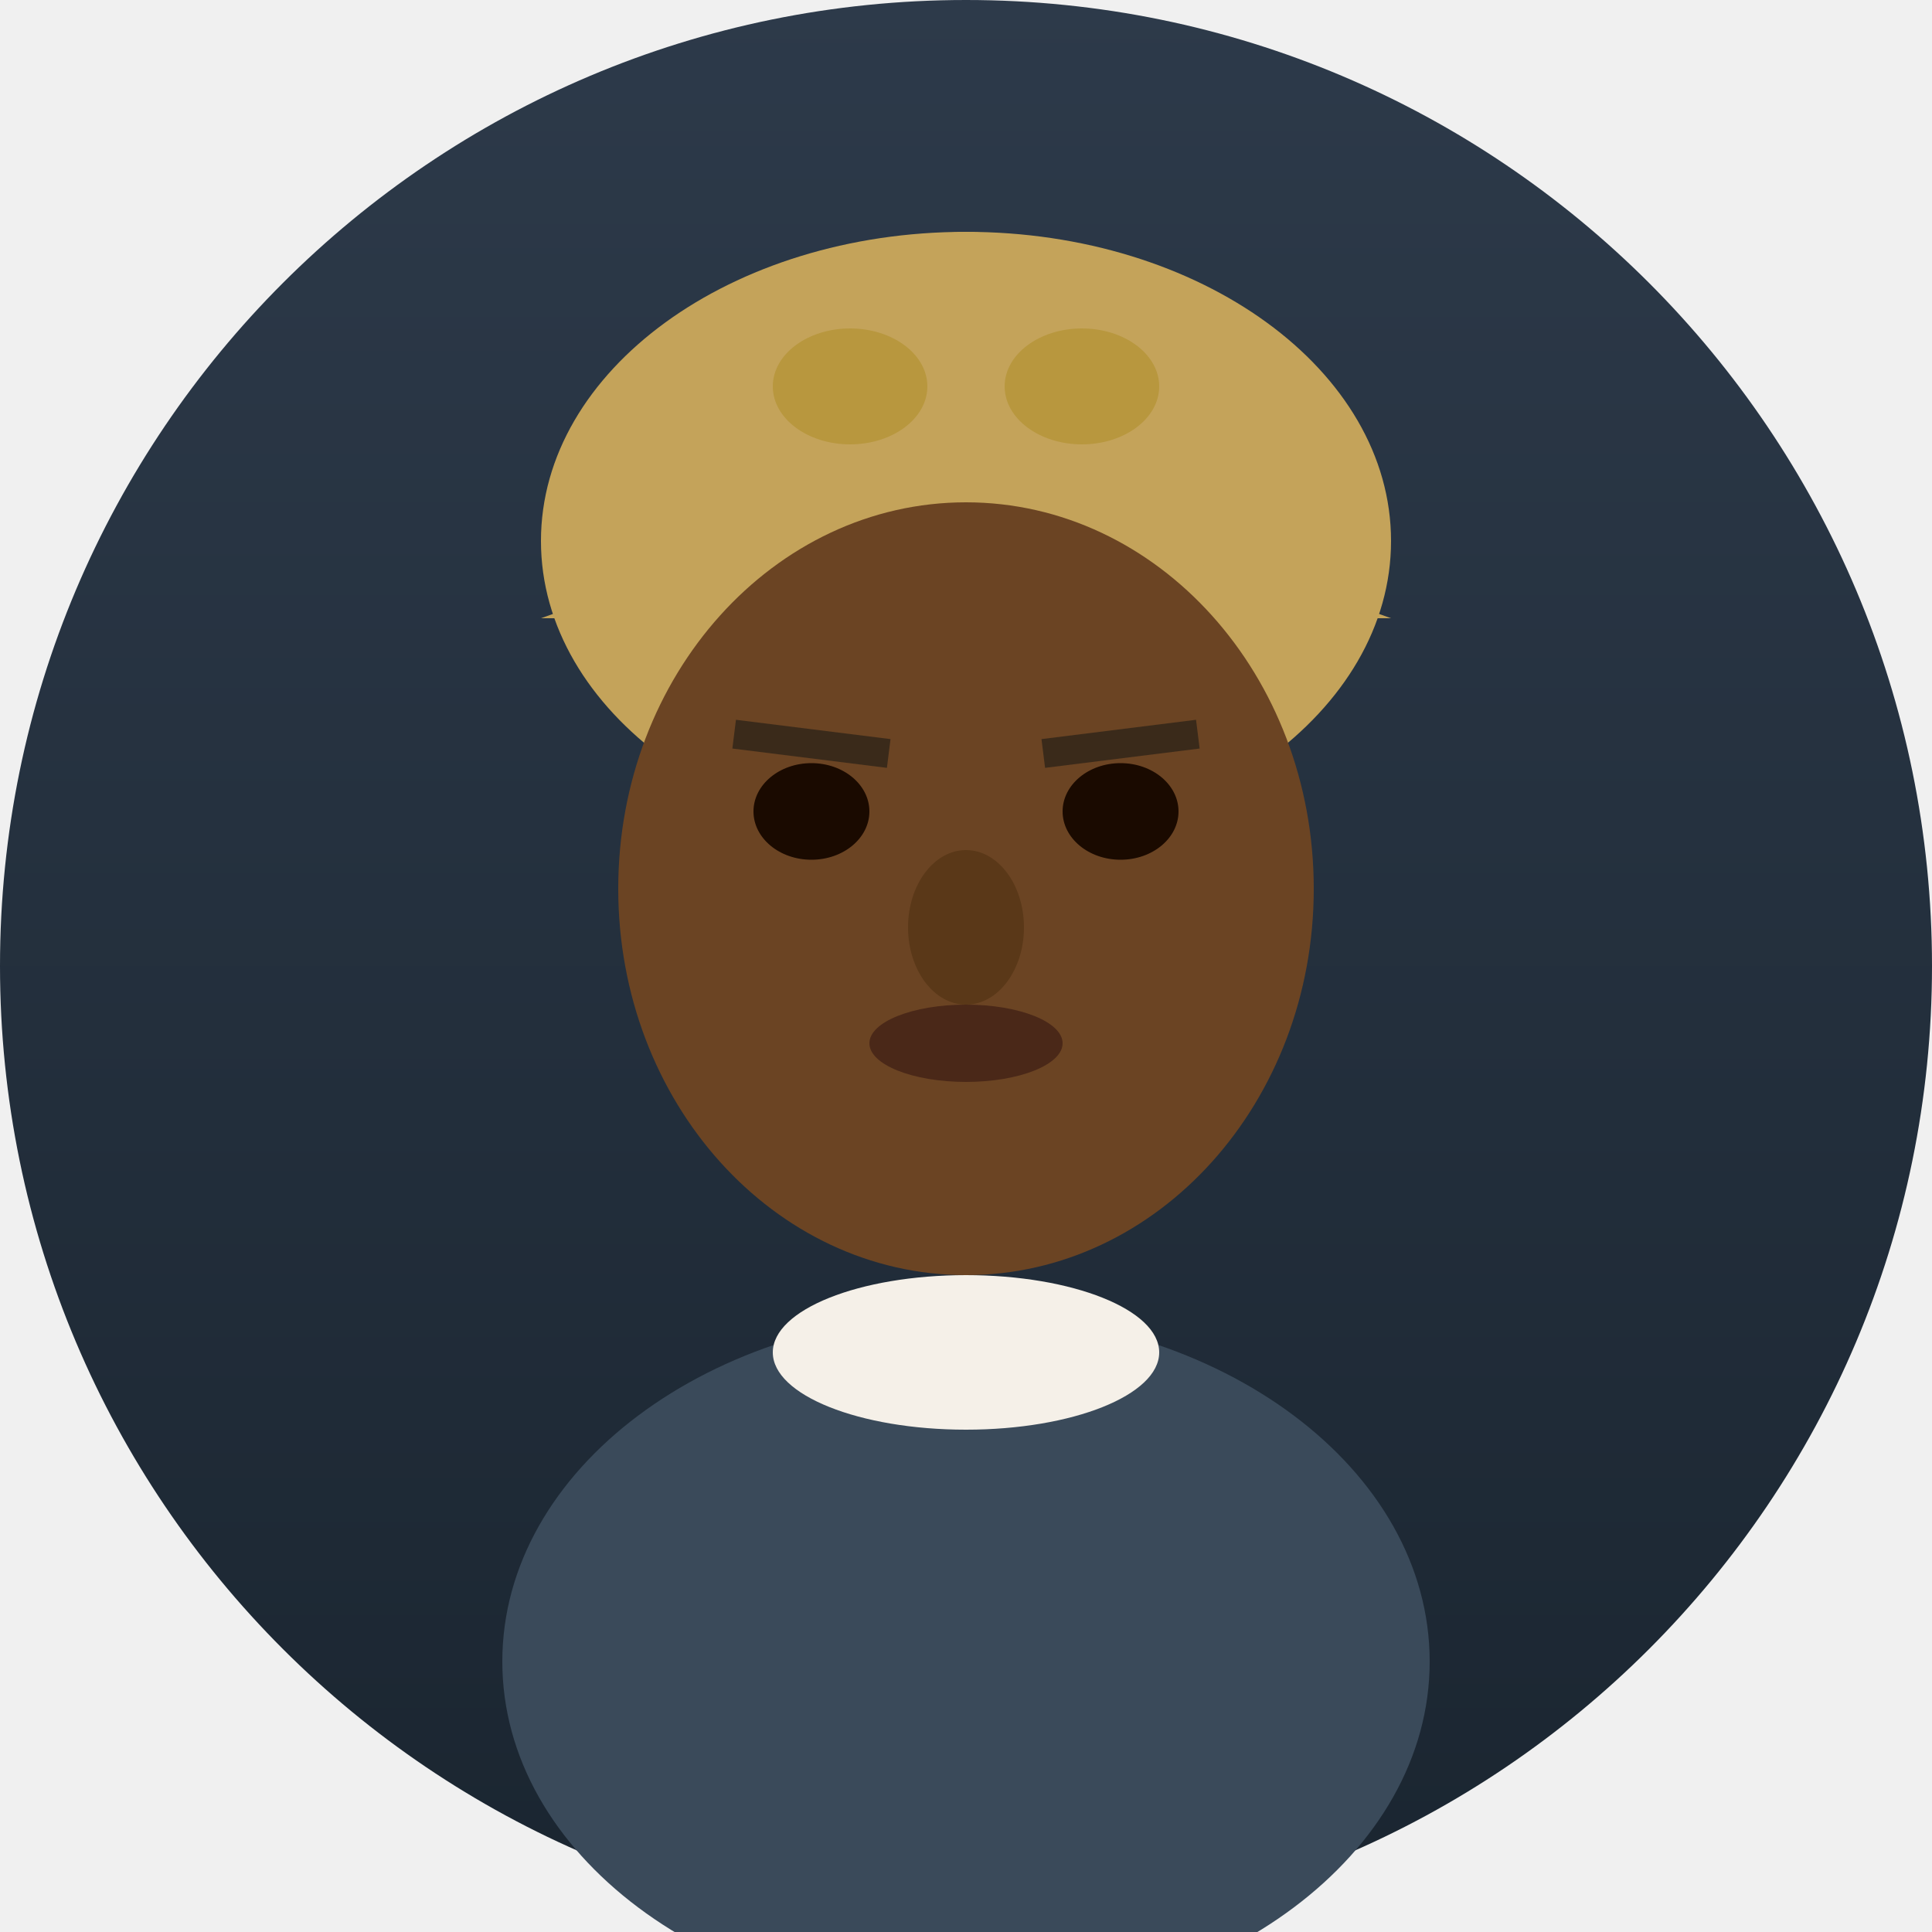
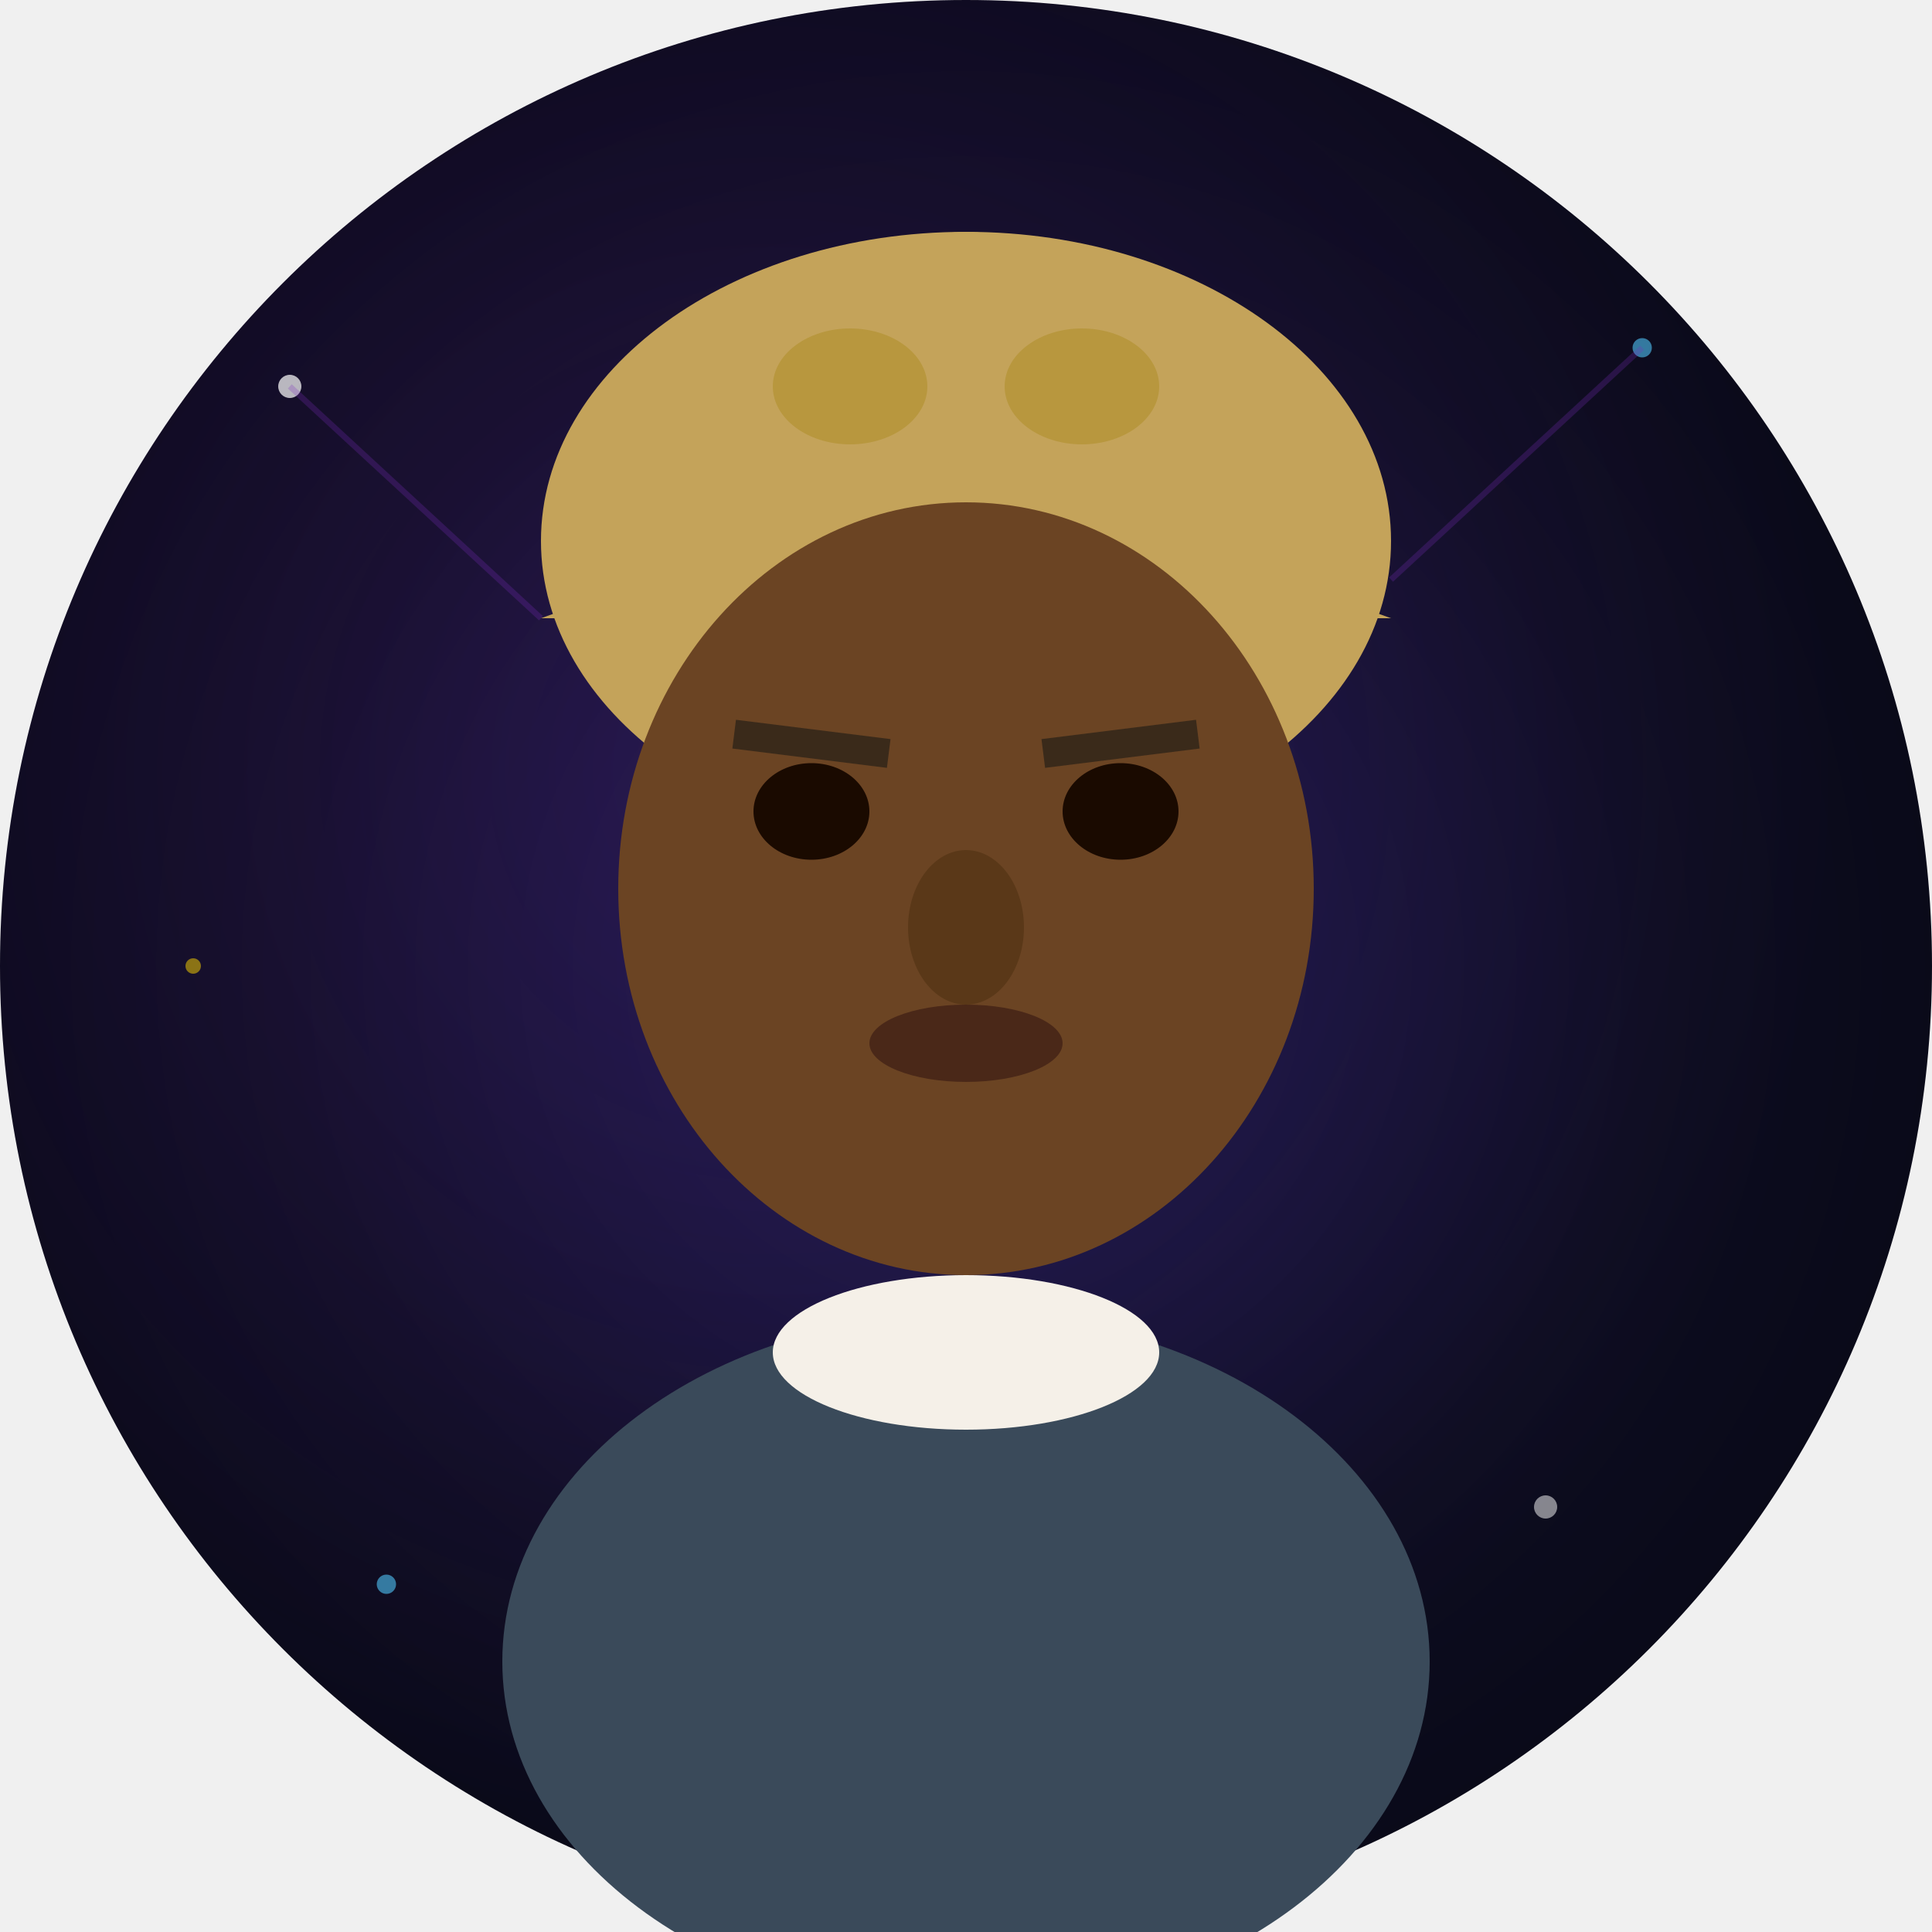
<svg xmlns="http://www.w3.org/2000/svg" viewBox="0 0 100 100">
  <defs>
-     <linearGradient id="bgTubman" x1="0%" y1="0%" x2="0%" y2="100%">
-       <stop offset="0%" style="stop-color:#2d3a4a" />
-       <stop offset="100%" style="stop-color:#1a2530" />
-     </linearGradient>
+     <radialGradient id="cosmicBgTubman" cx="50%" cy="50%" r="70%">
+       <stop offset="0%" style="stop-color:#1a1a4a" />
+       <stop offset="50%" style="stop-color:#0d0d20" />
+       <stop offset="100%" style="stop-color:#050510" />
+     </radialGradient>
+     <radialGradient id="nebulaTubman" cx="40%" cy="40%" r="55%">
+       <stop offset="0%" style="stop-color:#7b2cbf;stop-opacity:0.2" />
+       <stop offset="100%" style="stop-color:#7b2cbf;stop-opacity:0" />
+     </radialGradient>
  </defs>
-   <circle cx="50" cy="50" r="50" fill="url(#bgTubman)" />
+   <circle cx="50" cy="50" r="50" fill="url(#cosmicBgTubman)" />
+   <circle cx="50" cy="50" r="50" fill="url(#nebulaTubman)" />
+   <circle cx="15" cy="20" r="0.6" fill="#fff" opacity="0.7" />
+   <circle cx="85" cy="18" r="0.5" fill="#4fc3f7" opacity="0.6" />
+   <circle cx="80" cy="78" r="0.6" fill="#fff" opacity="0.5" />
+   <circle cx="20" cy="82" r="0.5" fill="#4fc3f7" opacity="0.6" />
+   <circle cx="10" cy="50" r="0.4" fill="#ffd700" opacity="0.5" />
+   <path d="M15 20 L28 32 M85 18 L72 30" stroke="#7b2cbf" stroke-width="0.3" opacity="0.25" />
  <ellipse cx="50" cy="28" rx="22" ry="16" fill="#c4a35a" />
  <path d="M 28 32 Q 50 24 72 32" fill="#c4a35a" />
  <circle cx="50" cy="18" r="6" fill="#c4a35a" />
  <ellipse cx="44" cy="20" rx="4" ry="3" fill="#b8973e" />
  <ellipse cx="56" cy="20" rx="4" ry="3" fill="#b8973e" />
  <ellipse cx="50" cy="46" rx="18" ry="20" fill="#6b4423" />
  <ellipse cx="42" cy="42" rx="3" ry="2.5" fill="#1a0a00" />
  <ellipse cx="58" cy="42" rx="3" ry="2.5" fill="#1a0a00" />
  <path d="M 38 38 L 46 39" stroke="#3a2a1a" stroke-width="1.5" />
  <path d="M 62 38 L 54 39" stroke="#3a2a1a" stroke-width="1.5" />
  <ellipse cx="50" cy="48" rx="3" ry="4" fill="#5a3818" />
  <ellipse cx="50" cy="54" rx="5" ry="2" fill="#4a2818" />
  <ellipse cx="50" cy="86" rx="24" ry="18" fill="#3a4a5a" />
  <ellipse cx="50" cy="70" rx="10" ry="4" fill="#f5f0e8" />
</svg>
